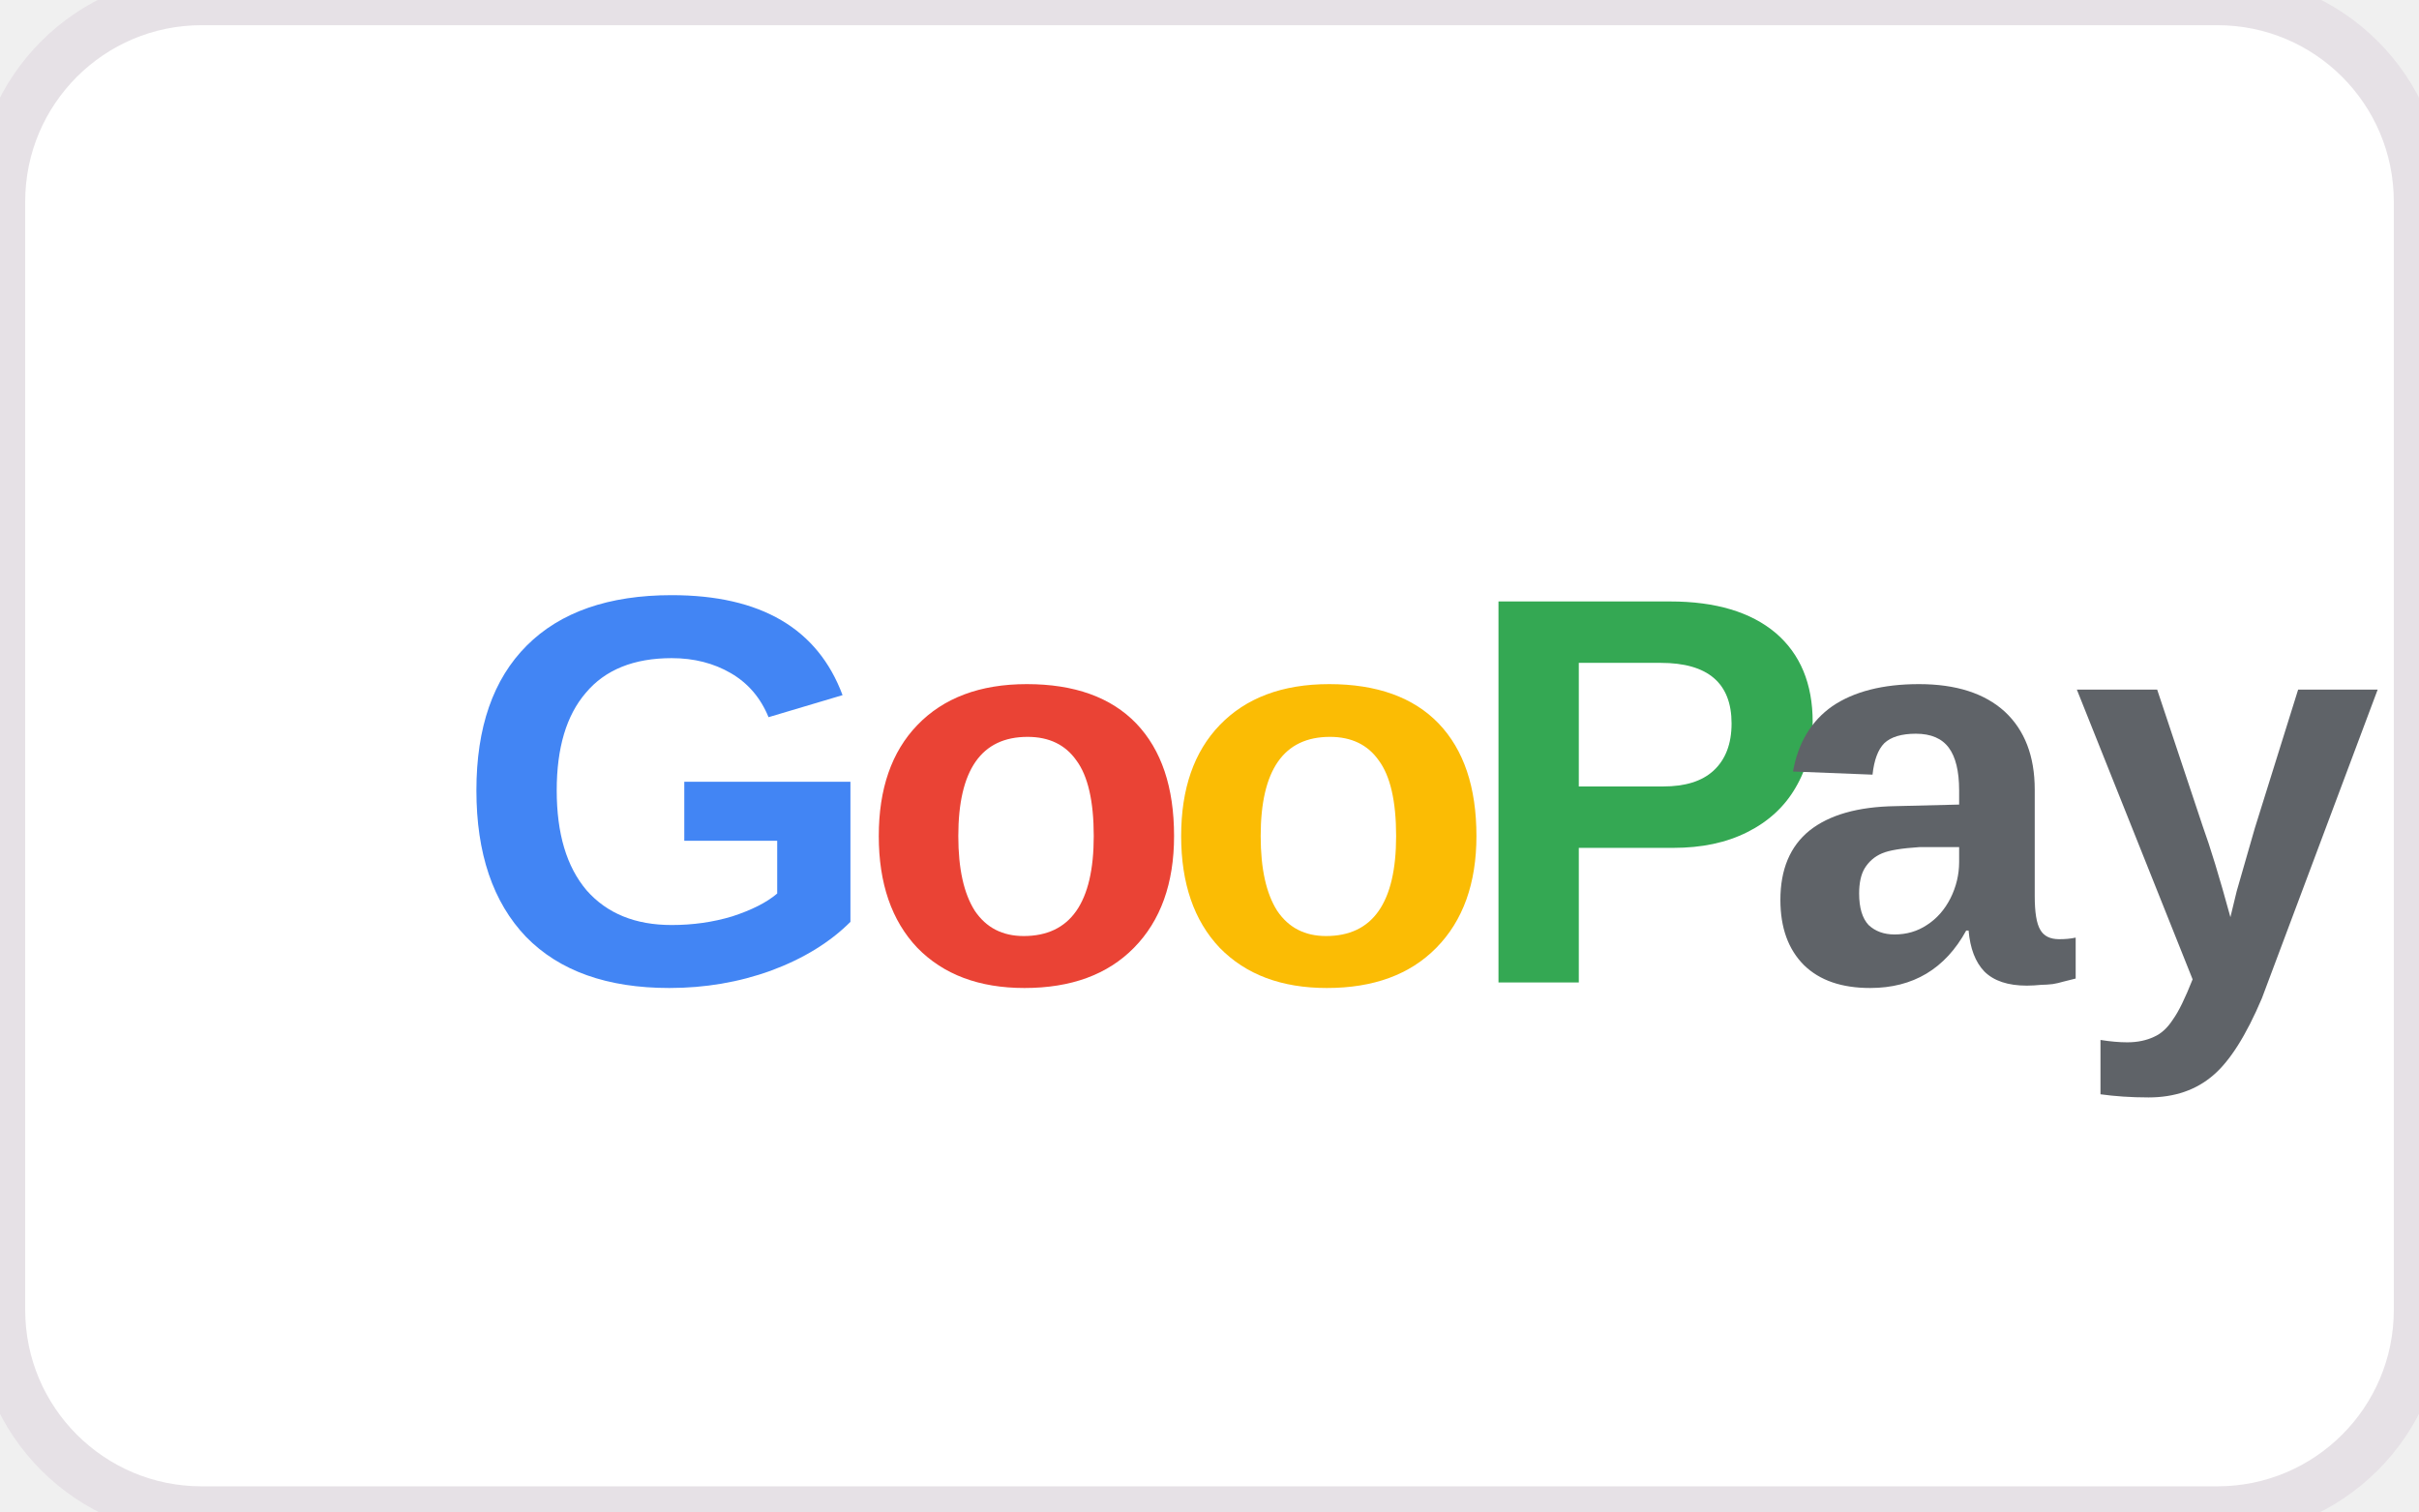
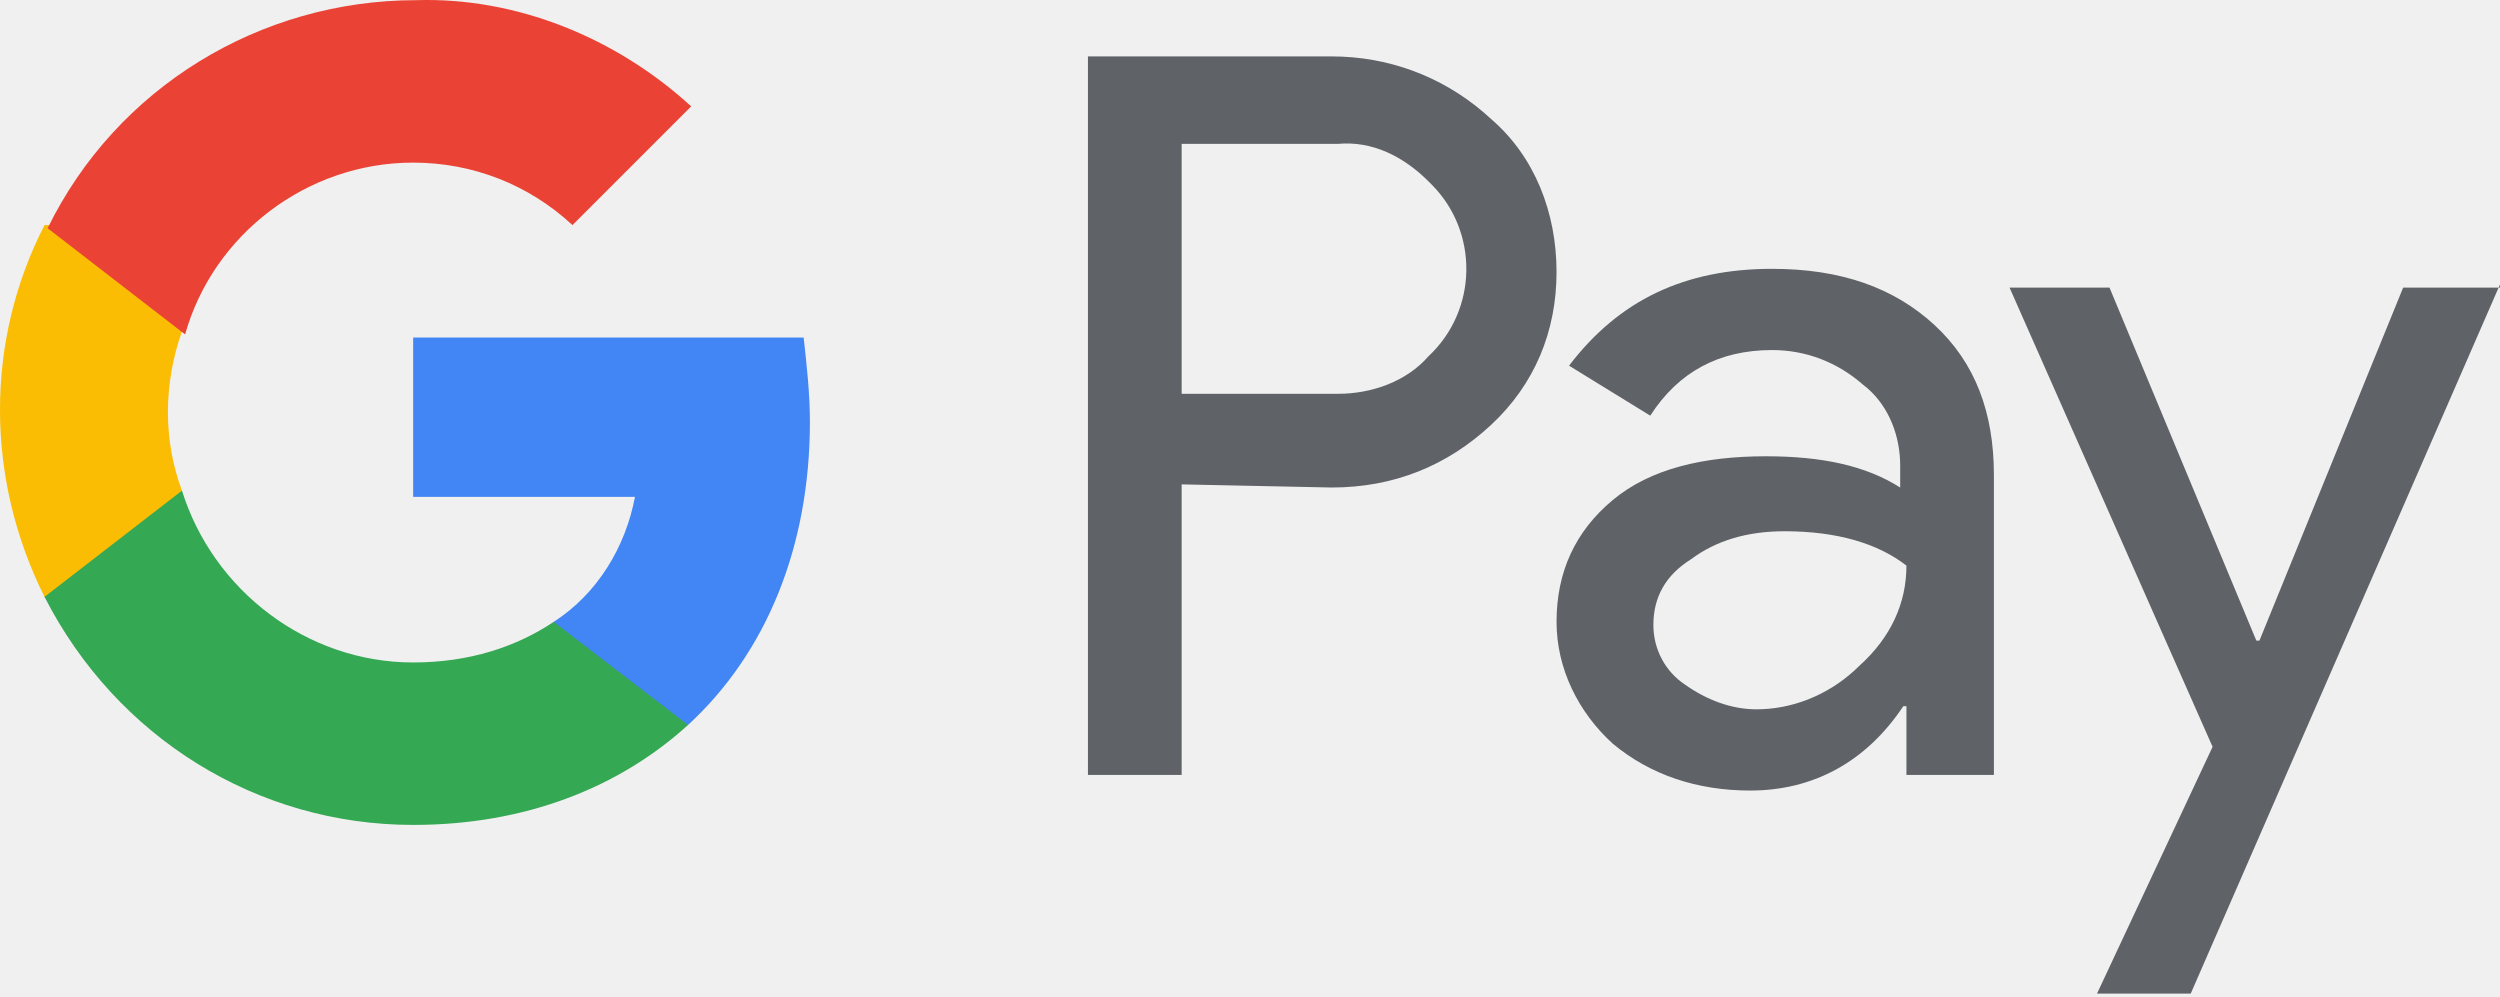
- <svg xmlns="http://www.w3.org/2000/svg" viewBox="0 0 48 30" role="img" aria-label="Google Pay">
-   <rect width="48" height="30" rx="4" fill="#fff" stroke="#E6E1E6" />
-   <g font-family="Arial, Helvetica, sans-serif" font-size="11" font-weight="700">
-     <text x="9" y="19.5" fill="#4285F4">G</text>
-     <text x="17" y="19.5" fill="#EA4335">o</text>
-     <text x="23" y="19.5" fill="#FBBC04">o</text>
-     <text x="29" y="19.5" fill="#34A853">P</text>
-     <text x="35" y="19.5" fill="#5F6368">ay</text>
+ <svg xmlns="http://www.w3.org/2000/svg" width="512px" height="204px" viewBox="0 0 512 204" version="1.1" preserveAspectRatio="xMidYMid">
+   <g>
+     <path d="M362.927,55.057 C377.002,55.057 387.879,58.896 396.196,66.574 C404.514,74.251 408.352,84.488 408.352,97.284 L408.352,158.705 L390.438,158.705 L390.438,144.629 L389.798,144.629 C382.121,156.146 371.244,161.904 358.448,161.904 C347.571,161.904 337.974,158.705 330.297,152.307 C323.259,145.909 318.78,136.952 318.78,127.355 C318.78,117.118 322.619,108.8 330.297,102.402 C337.974,96.004 348.851,93.445 361.647,93.445 C373.163,93.445 382.121,95.365 389.158,99.843 L389.158,95.365 C389.158,89.393 386.929,83.422 382.47,79.531 L381.481,78.73 C376.362,74.251 369.964,71.692 362.927,71.692 C352.05,71.692 343.733,76.171 337.974,85.128 L321.34,74.891 C331.576,61.455 345.012,55.057 362.927,55.057 Z M272.715,11.551 C284.196,11.551 295.106,15.546 303.828,22.996 L305.345,24.347 C314.302,32.024 318.78,43.541 318.78,55.697 C318.78,67.853 314.302,78.73 305.345,87.047 C296.387,95.365 285.511,99.843 272.715,99.843 L242.004,99.203 L242.004,158.705 L222.81,158.705 L222.81,11.551 L272.715,11.551 Z M365.486,108.8 C357.808,108.8 351.41,110.72 346.292,114.559 C341.173,117.758 338.614,122.236 338.614,127.994 C338.614,133.113 341.173,137.591 345.012,140.151 C349.491,143.35 354.609,145.269 359.728,145.269 C366.893,145.269 374.059,142.482 379.664,137.429 L380.841,136.312 C387.239,130.554 390.438,123.516 390.438,115.838 C384.68,111.36 376.362,108.8 365.486,108.8 Z M273.994,29.465 L242.004,29.465 L242.004,80.649 L273.994,80.649 C281.032,80.649 288.07,78.09 292.549,72.972 C302.785,63.375 302.785,47.38 293.188,37.783 L292.549,37.143 C287.43,32.024 281.032,28.825 273.994,29.465 Z M512,58.256 L448.66,203.491 L429.466,203.491 L453.138,152.947 L411.551,58.896 L432.025,58.896 L462.096,131.193 L462.735,131.193 L492.166,58.896 L512,58.896 L512,58.256 Z" fill="#5F6368" />
+     <g>
+       <path d="M165.868,86.407 C165.868,80.649 165.228,74.891 164.589,69.133 L84.614,69.133 L84.614,101.763 L130.039,101.763 C128.12,111.999 122.362,121.596 113.405,127.355 L113.405,148.468 L140.916,148.468 C156.911,133.753 165.868,111.999 165.868,86.407 Z" fill="#4285F4" />
+       <path d="M84.614,168.942 C107.646,168.942 126.84,161.264 140.916,148.468 L113.405,127.355 C105.727,132.473 96.13,135.672 84.614,135.672 C62.86,135.672 43.666,120.957 37.268,100.483 L9.117,100.483 L9.117,122.236 C23.833,151.027 52.624,168.942 84.614,168.942 Z" fill="#34A853" />
+       <path d="M37.268,100.483 C33.43,90.246 33.43,78.73 37.268,67.853 L37.268,46.1 L9.117,46.1 C-3.039,69.773 -3.039,97.924 9.117,122.236 L37.268,100.483 Z" fill="#FBBC04" />
+       <path d="M84.614,33.304 C96.77,33.304 108.286,37.783 117.243,46.1 L117.243,46.1 L141.556,21.788 C126.201,7.712 105.727,-0.605 85.253,0.034 C53.263,0.034 23.833,17.949 9.757,46.74 L37.908,68.493 C43.666,48.019 62.86,33.304 84.614,33.304 Z" fill="#EA4335" />
+     </g>
  </g>
</svg>
